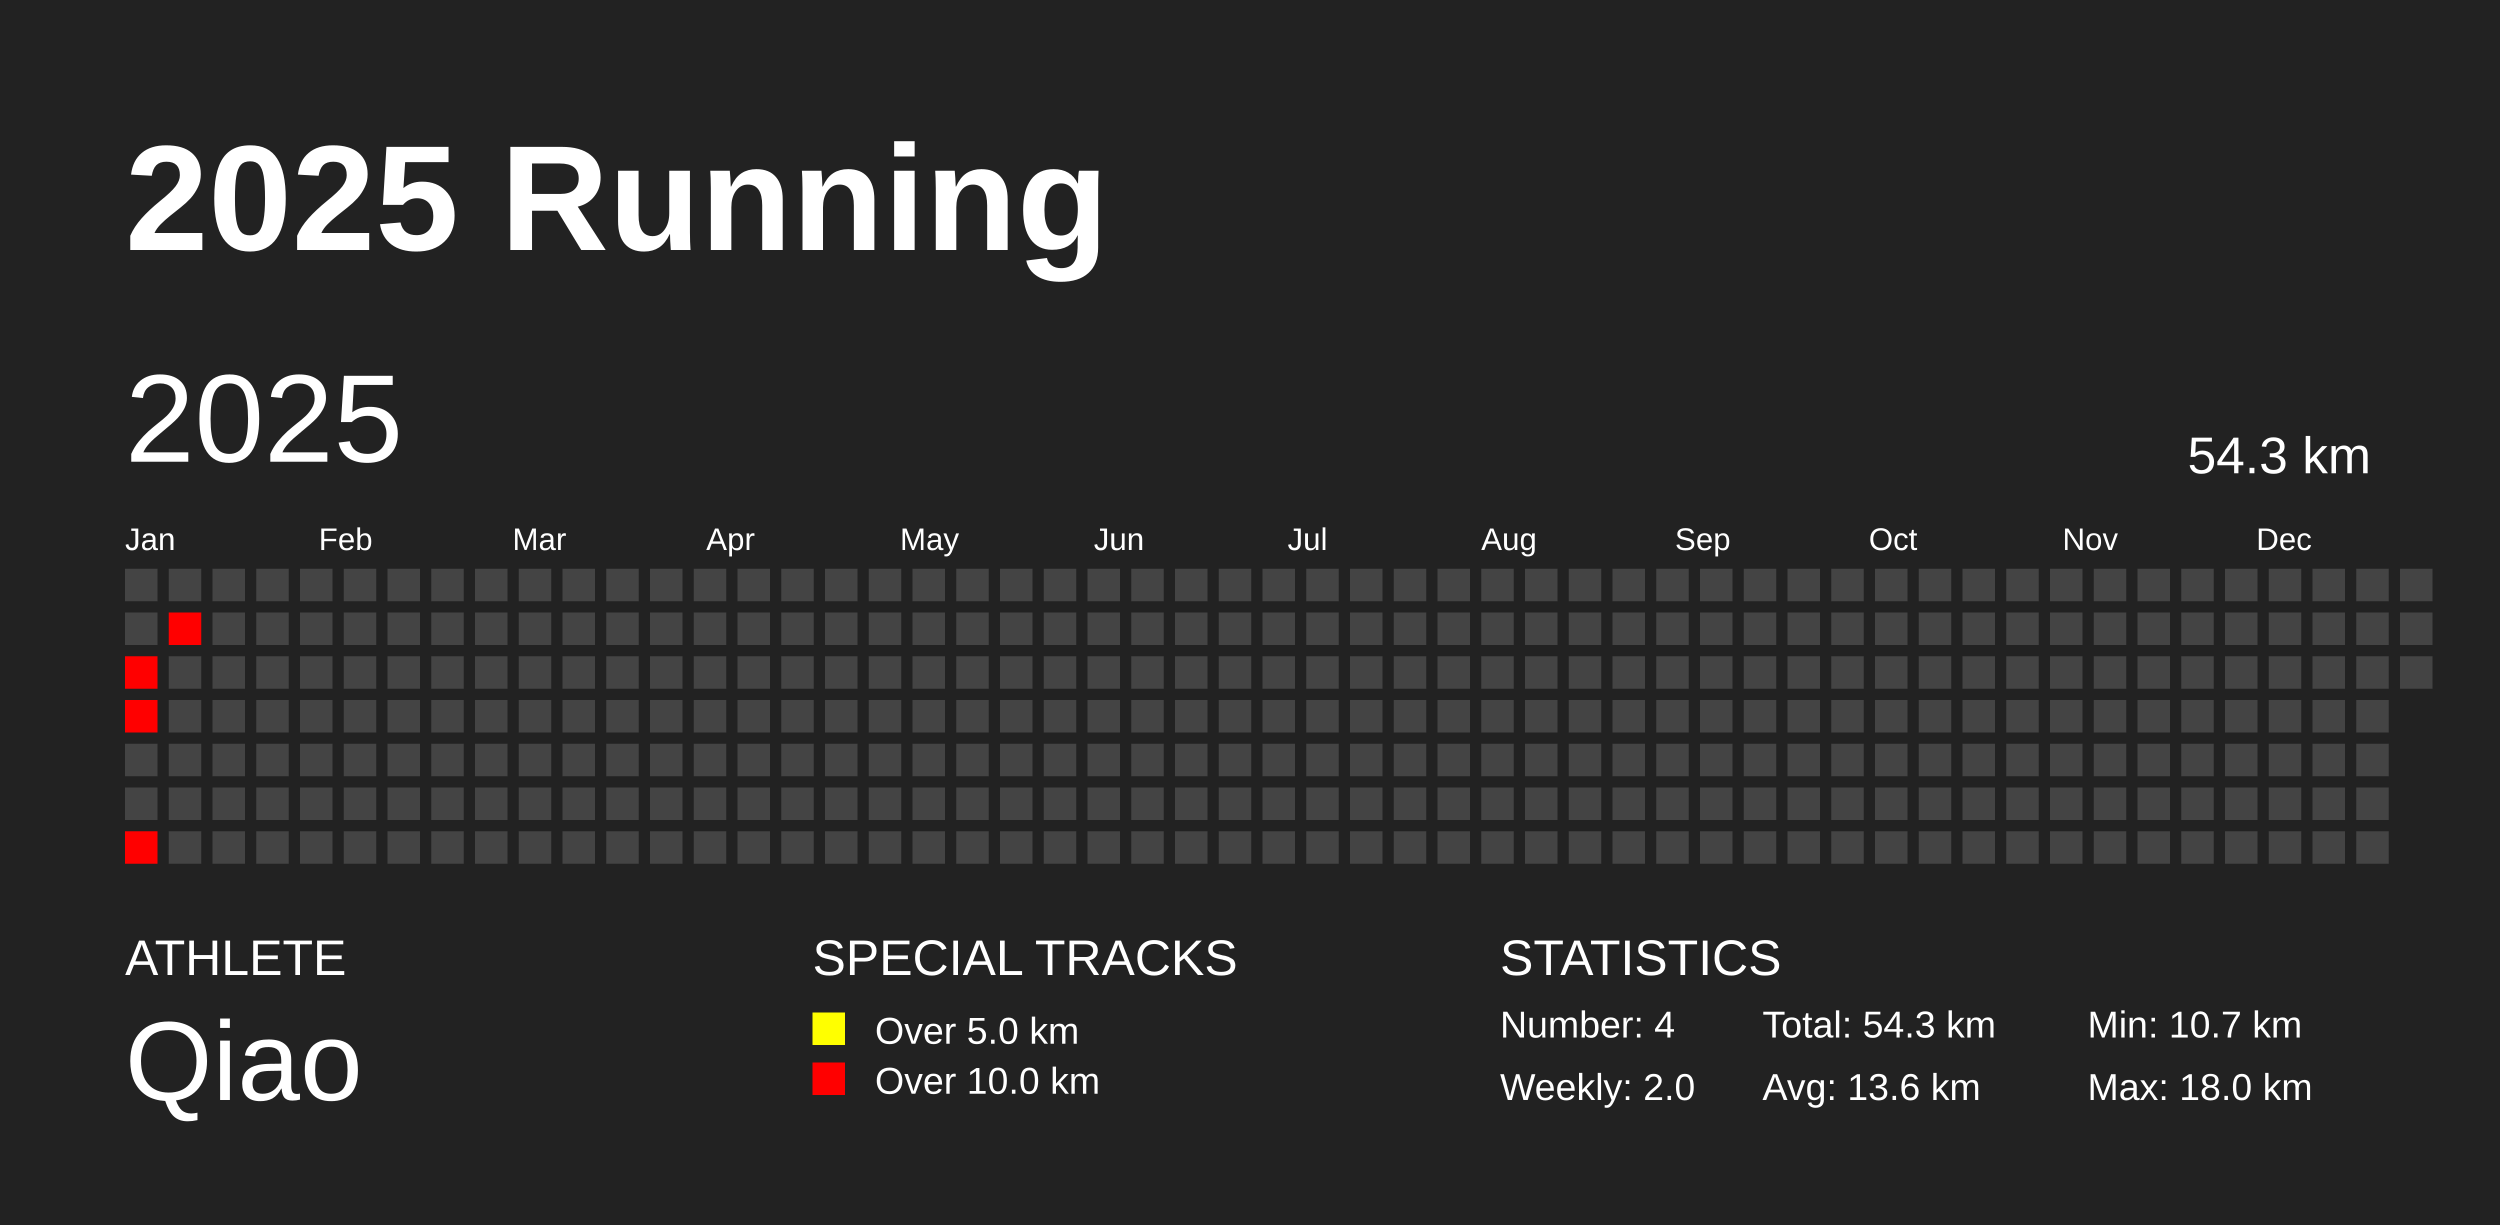
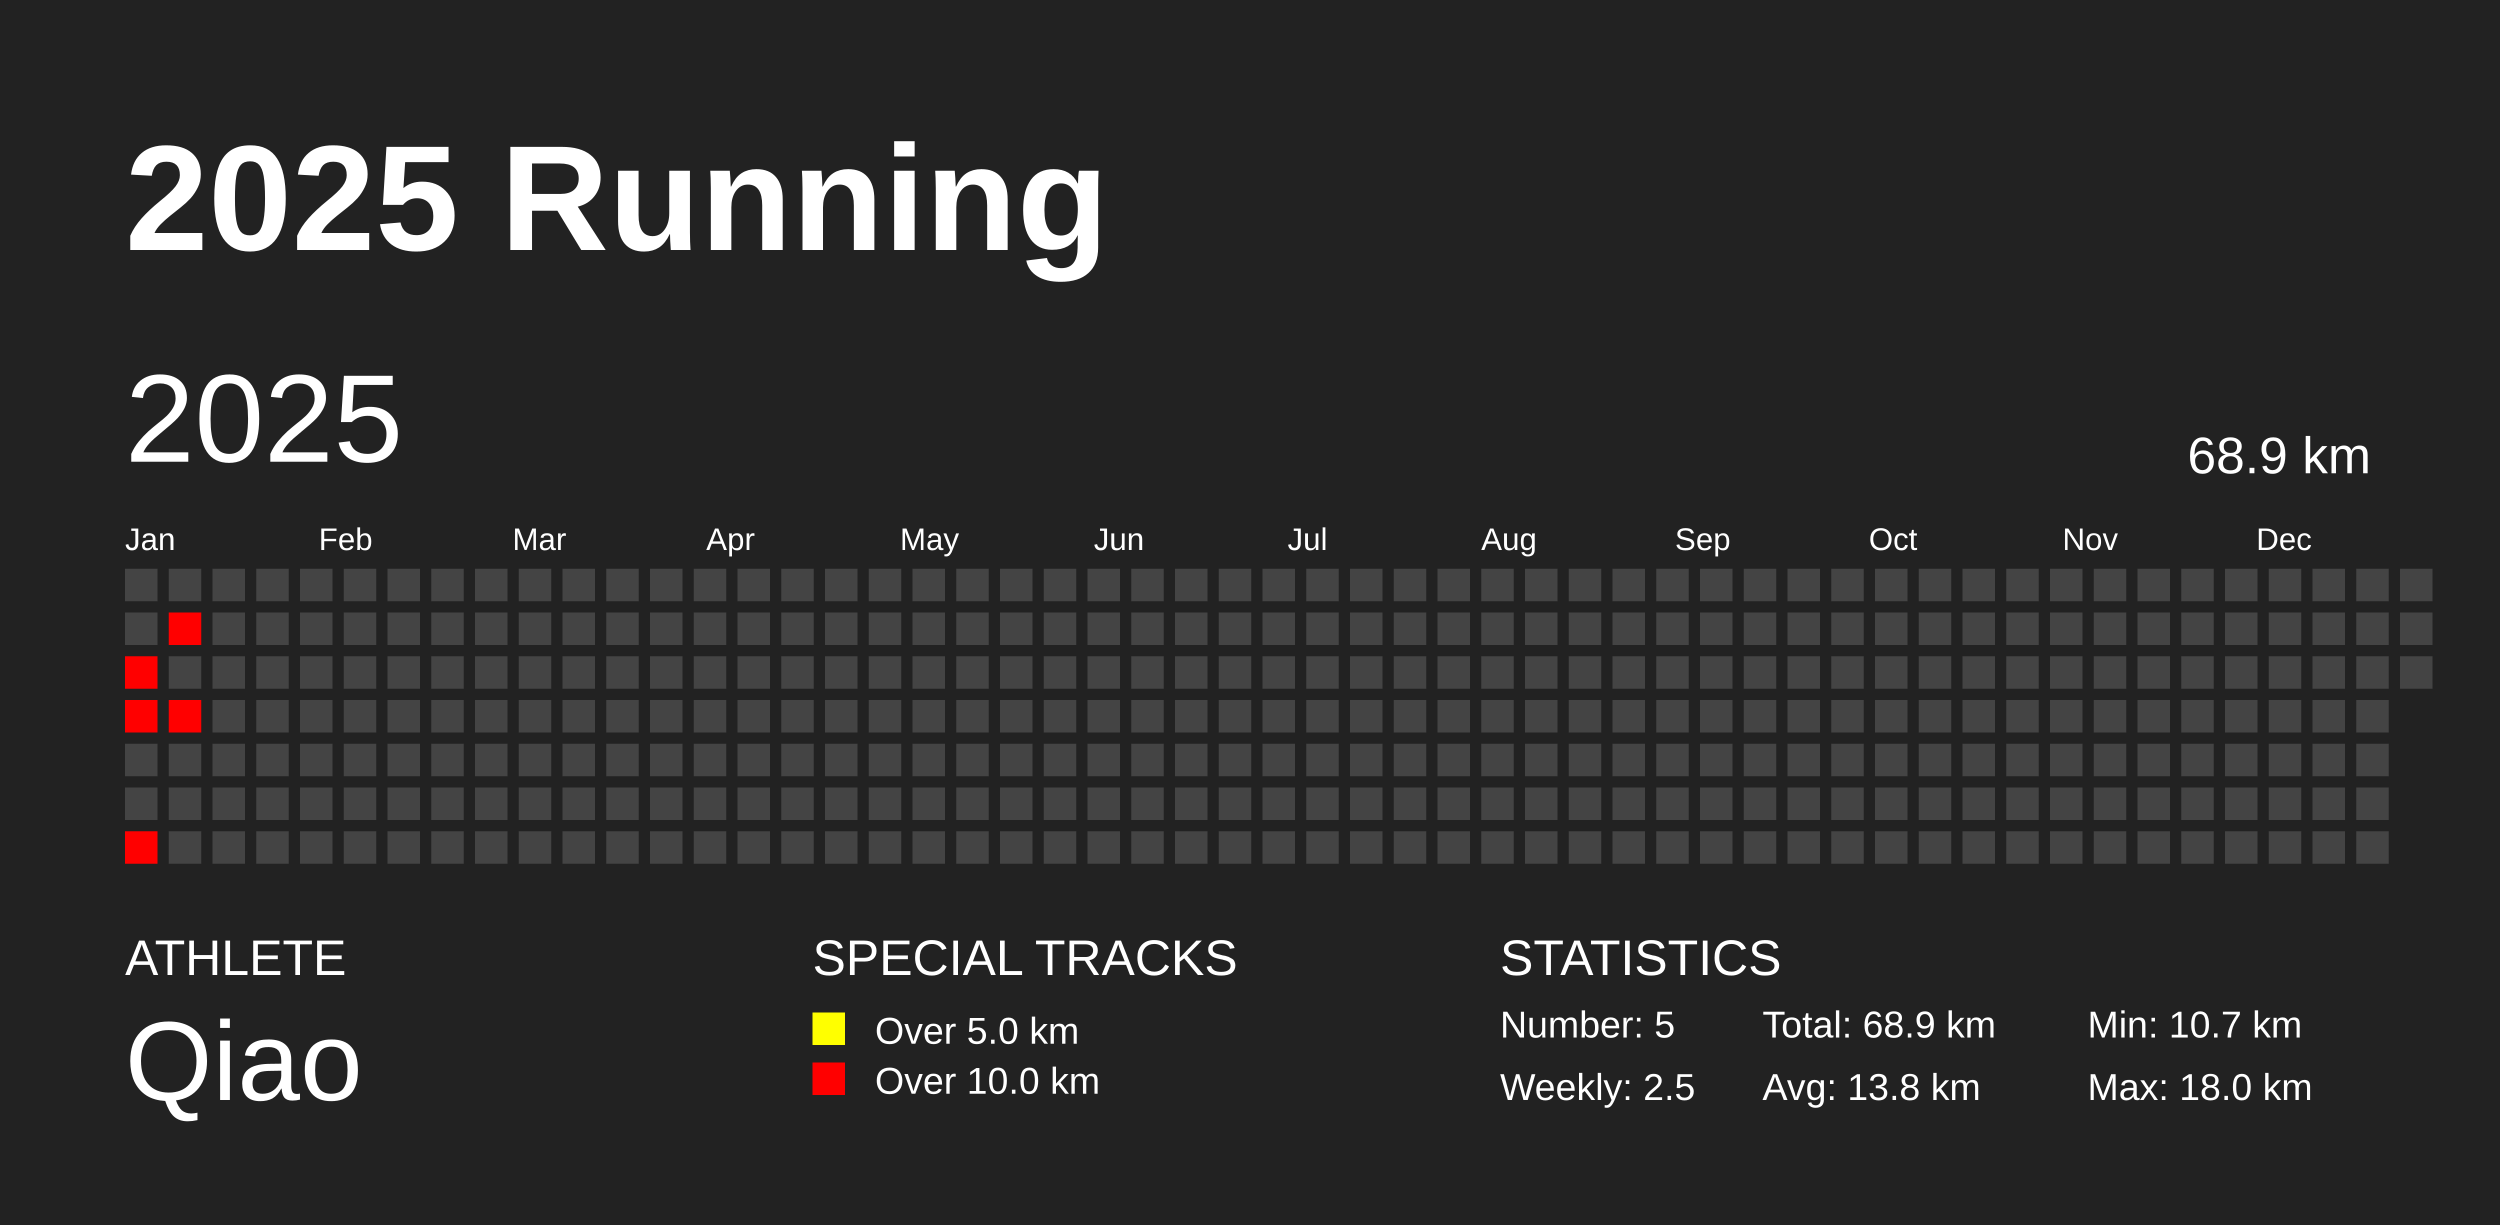
<svg xmlns="http://www.w3.org/2000/svg" baseProfile="full" height="98mm" version="1.1" viewBox="0,0,200,98" width="200mm">
  <defs />
  <rect fill="#222222" height="98" width="200" x="0" y="0" />
  <text fill="#FFFFFF" style="font-size:12px; font-family:Arial; font-weight:bold;" x="10" y="20">2025 Running</text>
  <text fill="#FFFFFF" style="font-size:4px; font-family:Arial" x="10" y="78">ATHLETE</text>
  <text fill="#FFFFFF" style="font-size:9px; font-family:Arial" x="10" y="88">Qiao</text>
  <text fill="#FFFFFF" style="font-size:4px; font-family:Arial" x="65" y="78">SPECIAL TRACKS</text>
  <rect fill="yellow" height="2.6" width="2.6" x="65" y="81" />
  <text fill="#FFFFFF" style="font-size:3px; font-family:Arial" x="70" y="83.5">Over 5.0 km</text>
  <rect fill="red" height="2.6" width="2.6" x="65" y="85" />
  <text fill="#FFFFFF" style="font-size:3px; font-family:Arial" x="70" y="87.5">Over 10.0 km</text>
  <text fill="#FFFFFF" style="font-size:4px; font-family:Arial" x="120" y="78">STATISTICS</text>
-   <text fill="#FFFFFF" style="font-size:3px; font-family:Arial" x="120" y="83">Number: 4</text>
-   <text fill="#FFFFFF" style="font-size:3px; font-family:Arial" x="120" y="88">Weekly: 2.0</text>
-   <text fill="#FFFFFF" style="font-size:3px; font-family:Arial" x="141" y="83">Total: 54.3 km</text>
-   <text fill="#FFFFFF" style="font-size:3px; font-family:Arial" x="141" y="88">Avg: 13.6 km</text>
+   <text fill="#FFFFFF" style="font-size:3px; font-family:Arial" x="120" y="83">Number: 5</text>
+   <text fill="#FFFFFF" style="font-size:3px; font-family:Arial" x="120" y="88">Weekly: 2.5</text>
+   <text fill="#FFFFFF" style="font-size:3px; font-family:Arial" x="141" y="83">Total: 68.9 km</text>
+   <text fill="#FFFFFF" style="font-size:3px; font-family:Arial" x="141" y="88">Avg: 13.8 km</text>
  <text fill="#FFFFFF" style="font-size:3px; font-family:Arial" x="167" y="83">Min: 10.7 km</text>
  <text fill="#FFFFFF" style="font-size:3px; font-family:Arial" x="167" y="88">Max: 18.0 km</text>
  <text dominant-baseline="hanging" fill="#FFFFFF" style="font-size:10.0px; font-family:Arial;" x="10" y="30">2025</text>
-   <text dominant-baseline="hanging" fill="#FFFFFF" style="font-size:4.125px; font-family:Arial;" x="175" y="35">54.3 km</text>
+   <text dominant-baseline="hanging" fill="#FFFFFF" style="font-size:4.125px; font-family:Arial;" x="175" y="35">68.9 km</text>
  <text fill="#FFFFFF" style="font-size:2.5px; font-family:Arial" x="10.0" y="44">Jan</text>
  <text fill="#FFFFFF" style="font-size:2.5px; font-family:Arial" x="25.5" y="44">Feb</text>
  <text fill="#FFFFFF" style="font-size:2.5px; font-family:Arial" x="41.0" y="44">Mar</text>
  <text fill="#FFFFFF" style="font-size:2.5px; font-family:Arial" x="56.5" y="44">Apr</text>
  <text fill="#FFFFFF" style="font-size:2.5px; font-family:Arial" x="72.0" y="44">May</text>
  <text fill="#FFFFFF" style="font-size:2.5px; font-family:Arial" x="87.5" y="44">Jun</text>
  <text fill="#FFFFFF" style="font-size:2.5px; font-family:Arial" x="103.0" y="44">Jul</text>
  <text fill="#FFFFFF" style="font-size:2.5px; font-family:Arial" x="118.5" y="44">Aug</text>
  <text fill="#FFFFFF" style="font-size:2.5px; font-family:Arial" x="134.0" y="44">Sep</text>
  <text fill="#FFFFFF" style="font-size:2.5px; font-family:Arial" x="149.5" y="44">Oct</text>
  <text fill="#FFFFFF" style="font-size:2.5px; font-family:Arial" x="165.0" y="44">Nov</text>
  <text fill="#FFFFFF" style="font-size:2.5px; font-family:Arial" x="180.5" y="44">Dec</text>
  <rect fill="#444444" height="2.6" width="2.6" x="10.0" y="45.5" />
  <rect fill="#444444" height="2.6" width="2.6" x="10.0" y="49.0" />
  <rect fill="red" height="2.6" width="2.6" x="10.0" y="52.5" />
  <rect fill="red" height="2.6" width="2.6" x="10.0" y="56.0" />
  <rect fill="#444444" height="2.6" width="2.6" x="10.0" y="59.5" />
  <rect fill="#444444" height="2.6" width="2.6" x="10.0" y="63.0" />
  <rect fill="red" height="2.6" width="2.6" x="10.0" y="66.5" />
  <rect fill="#444444" height="2.6" width="2.6" x="13.5" y="45.5" />
  <rect fill="red" height="2.6" width="2.6" x="13.5" y="49.0" />
  <rect fill="#444444" height="2.6" width="2.6" x="13.5" y="52.5" />
-   <rect fill="#444444" height="2.6" width="2.6" x="13.5" y="56.0" />
+   <rect fill="red" height="2.6" width="2.6" x="13.5" y="56.0" />
  <rect fill="#444444" height="2.6" width="2.6" x="13.5" y="59.5" />
  <rect fill="#444444" height="2.6" width="2.6" x="13.5" y="63.0" />
  <rect fill="#444444" height="2.6" width="2.6" x="13.5" y="66.5" />
  <rect fill="#444444" height="2.6" width="2.6" x="17.0" y="45.5" />
  <rect fill="#444444" height="2.6" width="2.6" x="17.0" y="49.0" />
  <rect fill="#444444" height="2.6" width="2.6" x="17.0" y="52.5" />
  <rect fill="#444444" height="2.6" width="2.6" x="17.0" y="56.0" />
  <rect fill="#444444" height="2.6" width="2.6" x="17.0" y="59.5" />
  <rect fill="#444444" height="2.6" width="2.6" x="17.0" y="63.0" />
  <rect fill="#444444" height="2.6" width="2.6" x="17.0" y="66.5" />
  <rect fill="#444444" height="2.6" width="2.6" x="20.5" y="45.5" />
  <rect fill="#444444" height="2.6" width="2.6" x="20.5" y="49.0" />
  <rect fill="#444444" height="2.6" width="2.6" x="20.5" y="52.5" />
  <rect fill="#444444" height="2.6" width="2.6" x="20.5" y="56.0" />
  <rect fill="#444444" height="2.6" width="2.6" x="20.5" y="59.5" />
  <rect fill="#444444" height="2.6" width="2.6" x="20.5" y="63.0" />
  <rect fill="#444444" height="2.6" width="2.6" x="20.5" y="66.5" />
  <rect fill="#444444" height="2.6" width="2.6" x="24.0" y="45.5" />
  <rect fill="#444444" height="2.6" width="2.6" x="24.0" y="49.0" />
  <rect fill="#444444" height="2.6" width="2.6" x="24.0" y="52.5" />
  <rect fill="#444444" height="2.6" width="2.6" x="24.0" y="56.0" />
  <rect fill="#444444" height="2.6" width="2.6" x="24.0" y="59.5" />
  <rect fill="#444444" height="2.6" width="2.6" x="24.0" y="63.0" />
  <rect fill="#444444" height="2.6" width="2.6" x="24.0" y="66.5" />
  <rect fill="#444444" height="2.6" width="2.6" x="27.5" y="45.5" />
  <rect fill="#444444" height="2.6" width="2.6" x="27.5" y="49.0" />
  <rect fill="#444444" height="2.6" width="2.6" x="27.5" y="52.5" />
  <rect fill="#444444" height="2.6" width="2.6" x="27.5" y="56.0" />
  <rect fill="#444444" height="2.6" width="2.6" x="27.5" y="59.5" />
  <rect fill="#444444" height="2.6" width="2.6" x="27.5" y="63.0" />
  <rect fill="#444444" height="2.6" width="2.6" x="27.5" y="66.5" />
  <rect fill="#444444" height="2.6" width="2.6" x="31.0" y="45.5" />
  <rect fill="#444444" height="2.6" width="2.6" x="31.0" y="49.0" />
  <rect fill="#444444" height="2.6" width="2.6" x="31.0" y="52.5" />
  <rect fill="#444444" height="2.6" width="2.6" x="31.0" y="56.0" />
  <rect fill="#444444" height="2.6" width="2.6" x="31.0" y="59.5" />
  <rect fill="#444444" height="2.6" width="2.6" x="31.0" y="63.0" />
  <rect fill="#444444" height="2.6" width="2.6" x="31.0" y="66.5" />
  <rect fill="#444444" height="2.6" width="2.6" x="34.5" y="45.5" />
  <rect fill="#444444" height="2.6" width="2.6" x="34.5" y="49.0" />
  <rect fill="#444444" height="2.6" width="2.6" x="34.5" y="52.5" />
  <rect fill="#444444" height="2.6" width="2.6" x="34.5" y="56.0" />
  <rect fill="#444444" height="2.6" width="2.6" x="34.5" y="59.5" />
  <rect fill="#444444" height="2.6" width="2.6" x="34.5" y="63.0" />
  <rect fill="#444444" height="2.6" width="2.6" x="34.5" y="66.5" />
  <rect fill="#444444" height="2.6" width="2.6" x="38.0" y="45.5" />
  <rect fill="#444444" height="2.6" width="2.6" x="38.0" y="49.0" />
  <rect fill="#444444" height="2.6" width="2.6" x="38.0" y="52.5" />
  <rect fill="#444444" height="2.6" width="2.6" x="38.0" y="56.0" />
  <rect fill="#444444" height="2.6" width="2.6" x="38.0" y="59.5" />
  <rect fill="#444444" height="2.6" width="2.6" x="38.0" y="63.0" />
  <rect fill="#444444" height="2.6" width="2.6" x="38.0" y="66.5" />
  <rect fill="#444444" height="2.6" width="2.6" x="41.5" y="45.5" />
  <rect fill="#444444" height="2.6" width="2.6" x="41.5" y="49.0" />
  <rect fill="#444444" height="2.6" width="2.6" x="41.5" y="52.5" />
  <rect fill="#444444" height="2.6" width="2.6" x="41.5" y="56.0" />
  <rect fill="#444444" height="2.6" width="2.6" x="41.5" y="59.5" />
  <rect fill="#444444" height="2.6" width="2.6" x="41.5" y="63.0" />
  <rect fill="#444444" height="2.6" width="2.6" x="41.5" y="66.5" />
  <rect fill="#444444" height="2.6" width="2.6" x="45.0" y="45.5" />
  <rect fill="#444444" height="2.6" width="2.6" x="45.0" y="49.0" />
  <rect fill="#444444" height="2.6" width="2.6" x="45.0" y="52.5" />
  <rect fill="#444444" height="2.6" width="2.6" x="45.0" y="56.0" />
  <rect fill="#444444" height="2.6" width="2.6" x="45.0" y="59.5" />
  <rect fill="#444444" height="2.6" width="2.6" x="45.0" y="63.0" />
  <rect fill="#444444" height="2.6" width="2.6" x="45.0" y="66.5" />
  <rect fill="#444444" height="2.6" width="2.6" x="48.5" y="45.5" />
  <rect fill="#444444" height="2.6" width="2.6" x="48.5" y="49.0" />
  <rect fill="#444444" height="2.6" width="2.6" x="48.5" y="52.5" />
  <rect fill="#444444" height="2.6" width="2.6" x="48.5" y="56.0" />
  <rect fill="#444444" height="2.6" width="2.6" x="48.5" y="59.5" />
  <rect fill="#444444" height="2.6" width="2.6" x="48.5" y="63.0" />
  <rect fill="#444444" height="2.6" width="2.6" x="48.5" y="66.5" />
  <rect fill="#444444" height="2.6" width="2.6" x="52.0" y="45.5" />
  <rect fill="#444444" height="2.6" width="2.6" x="52.0" y="49.0" />
  <rect fill="#444444" height="2.6" width="2.6" x="52.0" y="52.5" />
  <rect fill="#444444" height="2.6" width="2.6" x="52.0" y="56.0" />
  <rect fill="#444444" height="2.6" width="2.6" x="52.0" y="59.5" />
  <rect fill="#444444" height="2.6" width="2.6" x="52.0" y="63.0" />
  <rect fill="#444444" height="2.6" width="2.6" x="52.0" y="66.5" />
  <rect fill="#444444" height="2.6" width="2.6" x="55.5" y="45.5" />
  <rect fill="#444444" height="2.6" width="2.6" x="55.5" y="49.0" />
  <rect fill="#444444" height="2.6" width="2.6" x="55.5" y="52.5" />
  <rect fill="#444444" height="2.6" width="2.6" x="55.5" y="56.0" />
  <rect fill="#444444" height="2.6" width="2.6" x="55.5" y="59.5" />
  <rect fill="#444444" height="2.6" width="2.6" x="55.5" y="63.0" />
  <rect fill="#444444" height="2.6" width="2.6" x="55.5" y="66.5" />
  <rect fill="#444444" height="2.6" width="2.6" x="59.0" y="45.5" />
  <rect fill="#444444" height="2.6" width="2.6" x="59.0" y="49.0" />
  <rect fill="#444444" height="2.6" width="2.6" x="59.0" y="52.5" />
  <rect fill="#444444" height="2.6" width="2.6" x="59.0" y="56.0" />
  <rect fill="#444444" height="2.6" width="2.6" x="59.0" y="59.5" />
  <rect fill="#444444" height="2.6" width="2.6" x="59.0" y="63.0" />
  <rect fill="#444444" height="2.6" width="2.6" x="59.0" y="66.5" />
  <rect fill="#444444" height="2.6" width="2.6" x="62.5" y="45.5" />
  <rect fill="#444444" height="2.6" width="2.6" x="62.5" y="49.0" />
  <rect fill="#444444" height="2.6" width="2.6" x="62.5" y="52.5" />
  <rect fill="#444444" height="2.6" width="2.6" x="62.5" y="56.0" />
  <rect fill="#444444" height="2.6" width="2.6" x="62.5" y="59.5" />
  <rect fill="#444444" height="2.6" width="2.6" x="62.5" y="63.0" />
  <rect fill="#444444" height="2.6" width="2.6" x="62.5" y="66.5" />
  <rect fill="#444444" height="2.6" width="2.6" x="66.0" y="45.5" />
  <rect fill="#444444" height="2.6" width="2.6" x="66.0" y="49.0" />
  <rect fill="#444444" height="2.6" width="2.6" x="66.0" y="52.5" />
  <rect fill="#444444" height="2.6" width="2.6" x="66.0" y="56.0" />
  <rect fill="#444444" height="2.6" width="2.6" x="66.0" y="59.5" />
  <rect fill="#444444" height="2.6" width="2.6" x="66.0" y="63.0" />
  <rect fill="#444444" height="2.6" width="2.6" x="66.0" y="66.5" />
  <rect fill="#444444" height="2.6" width="2.6" x="69.5" y="45.5" />
  <rect fill="#444444" height="2.6" width="2.6" x="69.5" y="49.0" />
  <rect fill="#444444" height="2.6" width="2.6" x="69.5" y="52.5" />
  <rect fill="#444444" height="2.6" width="2.6" x="69.5" y="56.0" />
  <rect fill="#444444" height="2.6" width="2.6" x="69.5" y="59.5" />
  <rect fill="#444444" height="2.6" width="2.6" x="69.5" y="63.0" />
  <rect fill="#444444" height="2.6" width="2.6" x="69.5" y="66.5" />
  <rect fill="#444444" height="2.6" width="2.6" x="73.0" y="45.5" />
  <rect fill="#444444" height="2.6" width="2.6" x="73.0" y="49.0" />
  <rect fill="#444444" height="2.6" width="2.6" x="73.0" y="52.5" />
  <rect fill="#444444" height="2.6" width="2.6" x="73.0" y="56.0" />
  <rect fill="#444444" height="2.6" width="2.6" x="73.0" y="59.5" />
  <rect fill="#444444" height="2.6" width="2.6" x="73.0" y="63.0" />
  <rect fill="#444444" height="2.6" width="2.6" x="73.0" y="66.5" />
  <rect fill="#444444" height="2.6" width="2.6" x="76.5" y="45.5" />
  <rect fill="#444444" height="2.6" width="2.6" x="76.5" y="49.0" />
  <rect fill="#444444" height="2.6" width="2.6" x="76.5" y="52.5" />
  <rect fill="#444444" height="2.6" width="2.6" x="76.5" y="56.0" />
  <rect fill="#444444" height="2.6" width="2.6" x="76.5" y="59.5" />
  <rect fill="#444444" height="2.6" width="2.6" x="76.5" y="63.0" />
  <rect fill="#444444" height="2.6" width="2.6" x="76.5" y="66.5" />
  <rect fill="#444444" height="2.6" width="2.6" x="80.0" y="45.5" />
  <rect fill="#444444" height="2.6" width="2.6" x="80.0" y="49.0" />
  <rect fill="#444444" height="2.6" width="2.6" x="80.0" y="52.5" />
  <rect fill="#444444" height="2.6" width="2.6" x="80.0" y="56.0" />
  <rect fill="#444444" height="2.6" width="2.6" x="80.0" y="59.5" />
  <rect fill="#444444" height="2.6" width="2.6" x="80.0" y="63.0" />
  <rect fill="#444444" height="2.6" width="2.6" x="80.0" y="66.5" />
  <rect fill="#444444" height="2.6" width="2.6" x="83.5" y="45.5" />
  <rect fill="#444444" height="2.6" width="2.6" x="83.5" y="49.0" />
  <rect fill="#444444" height="2.6" width="2.6" x="83.5" y="52.5" />
  <rect fill="#444444" height="2.6" width="2.6" x="83.5" y="56.0" />
  <rect fill="#444444" height="2.6" width="2.6" x="83.5" y="59.5" />
  <rect fill="#444444" height="2.6" width="2.6" x="83.5" y="63.0" />
  <rect fill="#444444" height="2.6" width="2.6" x="83.5" y="66.5" />
  <rect fill="#444444" height="2.6" width="2.6" x="87.0" y="45.5" />
  <rect fill="#444444" height="2.6" width="2.6" x="87.0" y="49.0" />
  <rect fill="#444444" height="2.6" width="2.6" x="87.0" y="52.5" />
  <rect fill="#444444" height="2.6" width="2.6" x="87.0" y="56.0" />
  <rect fill="#444444" height="2.6" width="2.6" x="87.0" y="59.5" />
  <rect fill="#444444" height="2.6" width="2.6" x="87.0" y="63.0" />
  <rect fill="#444444" height="2.6" width="2.6" x="87.0" y="66.5" />
  <rect fill="#444444" height="2.6" width="2.6" x="90.5" y="45.5" />
  <rect fill="#444444" height="2.6" width="2.6" x="90.5" y="49.0" />
  <rect fill="#444444" height="2.6" width="2.6" x="90.5" y="52.5" />
  <rect fill="#444444" height="2.6" width="2.6" x="90.5" y="56.0" />
  <rect fill="#444444" height="2.6" width="2.6" x="90.5" y="59.5" />
  <rect fill="#444444" height="2.6" width="2.6" x="90.5" y="63.0" />
  <rect fill="#444444" height="2.6" width="2.6" x="90.5" y="66.5" />
  <rect fill="#444444" height="2.6" width="2.6" x="94.0" y="45.5" />
  <rect fill="#444444" height="2.6" width="2.6" x="94.0" y="49.0" />
  <rect fill="#444444" height="2.6" width="2.6" x="94.0" y="52.5" />
  <rect fill="#444444" height="2.6" width="2.6" x="94.0" y="56.0" />
  <rect fill="#444444" height="2.6" width="2.6" x="94.0" y="59.5" />
  <rect fill="#444444" height="2.6" width="2.6" x="94.0" y="63.0" />
  <rect fill="#444444" height="2.6" width="2.6" x="94.0" y="66.5" />
  <rect fill="#444444" height="2.6" width="2.6" x="97.5" y="45.5" />
  <rect fill="#444444" height="2.6" width="2.6" x="97.5" y="49.0" />
  <rect fill="#444444" height="2.6" width="2.6" x="97.5" y="52.5" />
  <rect fill="#444444" height="2.6" width="2.6" x="97.5" y="56.0" />
  <rect fill="#444444" height="2.6" width="2.6" x="97.5" y="59.5" />
  <rect fill="#444444" height="2.6" width="2.6" x="97.5" y="63.0" />
  <rect fill="#444444" height="2.6" width="2.6" x="97.5" y="66.5" />
  <rect fill="#444444" height="2.6" width="2.6" x="101.0" y="45.5" />
  <rect fill="#444444" height="2.6" width="2.6" x="101.0" y="49.0" />
  <rect fill="#444444" height="2.6" width="2.6" x="101.0" y="52.5" />
  <rect fill="#444444" height="2.6" width="2.6" x="101.0" y="56.0" />
  <rect fill="#444444" height="2.6" width="2.6" x="101.0" y="59.5" />
  <rect fill="#444444" height="2.6" width="2.6" x="101.0" y="63.0" />
  <rect fill="#444444" height="2.6" width="2.6" x="101.0" y="66.5" />
  <rect fill="#444444" height="2.6" width="2.6" x="104.5" y="45.5" />
  <rect fill="#444444" height="2.6" width="2.6" x="104.5" y="49.0" />
  <rect fill="#444444" height="2.6" width="2.6" x="104.5" y="52.5" />
  <rect fill="#444444" height="2.6" width="2.6" x="104.5" y="56.0" />
  <rect fill="#444444" height="2.6" width="2.6" x="104.5" y="59.5" />
  <rect fill="#444444" height="2.6" width="2.6" x="104.5" y="63.0" />
  <rect fill="#444444" height="2.6" width="2.6" x="104.5" y="66.5" />
  <rect fill="#444444" height="2.6" width="2.6" x="108.0" y="45.5" />
  <rect fill="#444444" height="2.6" width="2.6" x="108.0" y="49.0" />
  <rect fill="#444444" height="2.6" width="2.6" x="108.0" y="52.5" />
  <rect fill="#444444" height="2.6" width="2.6" x="108.0" y="56.0" />
  <rect fill="#444444" height="2.6" width="2.6" x="108.0" y="59.5" />
  <rect fill="#444444" height="2.6" width="2.6" x="108.0" y="63.0" />
  <rect fill="#444444" height="2.6" width="2.6" x="108.0" y="66.5" />
  <rect fill="#444444" height="2.6" width="2.6" x="111.5" y="45.5" />
  <rect fill="#444444" height="2.6" width="2.6" x="111.5" y="49.0" />
  <rect fill="#444444" height="2.6" width="2.6" x="111.5" y="52.5" />
  <rect fill="#444444" height="2.6" width="2.6" x="111.5" y="56.0" />
  <rect fill="#444444" height="2.6" width="2.6" x="111.5" y="59.5" />
  <rect fill="#444444" height="2.6" width="2.6" x="111.5" y="63.0" />
  <rect fill="#444444" height="2.6" width="2.6" x="111.5" y="66.5" />
  <rect fill="#444444" height="2.6" width="2.6" x="115.0" y="45.5" />
  <rect fill="#444444" height="2.6" width="2.6" x="115.0" y="49.0" />
  <rect fill="#444444" height="2.6" width="2.6" x="115.0" y="52.5" />
  <rect fill="#444444" height="2.6" width="2.6" x="115.0" y="56.0" />
  <rect fill="#444444" height="2.6" width="2.6" x="115.0" y="59.5" />
  <rect fill="#444444" height="2.6" width="2.6" x="115.0" y="63.0" />
  <rect fill="#444444" height="2.6" width="2.6" x="115.0" y="66.5" />
  <rect fill="#444444" height="2.6" width="2.6" x="118.5" y="45.5" />
  <rect fill="#444444" height="2.6" width="2.6" x="118.5" y="49.0" />
  <rect fill="#444444" height="2.6" width="2.6" x="118.5" y="52.5" />
  <rect fill="#444444" height="2.6" width="2.6" x="118.5" y="56.0" />
  <rect fill="#444444" height="2.6" width="2.6" x="118.5" y="59.5" />
  <rect fill="#444444" height="2.6" width="2.6" x="118.5" y="63.0" />
  <rect fill="#444444" height="2.6" width="2.6" x="118.5" y="66.5" />
  <rect fill="#444444" height="2.6" width="2.6" x="122.0" y="45.5" />
  <rect fill="#444444" height="2.6" width="2.6" x="122.0" y="49.0" />
  <rect fill="#444444" height="2.6" width="2.6" x="122.0" y="52.5" />
  <rect fill="#444444" height="2.6" width="2.6" x="122.0" y="56.0" />
  <rect fill="#444444" height="2.6" width="2.6" x="122.0" y="59.5" />
  <rect fill="#444444" height="2.6" width="2.6" x="122.0" y="63.0" />
  <rect fill="#444444" height="2.6" width="2.6" x="122.0" y="66.5" />
  <rect fill="#444444" height="2.6" width="2.6" x="125.5" y="45.5" />
  <rect fill="#444444" height="2.6" width="2.6" x="125.5" y="49.0" />
  <rect fill="#444444" height="2.6" width="2.6" x="125.5" y="52.5" />
  <rect fill="#444444" height="2.6" width="2.6" x="125.5" y="56.0" />
  <rect fill="#444444" height="2.6" width="2.6" x="125.5" y="59.5" />
  <rect fill="#444444" height="2.6" width="2.6" x="125.5" y="63.0" />
  <rect fill="#444444" height="2.6" width="2.6" x="125.5" y="66.5" />
  <rect fill="#444444" height="2.6" width="2.6" x="129.0" y="45.5" />
  <rect fill="#444444" height="2.6" width="2.6" x="129.0" y="49.0" />
  <rect fill="#444444" height="2.6" width="2.6" x="129.0" y="52.5" />
  <rect fill="#444444" height="2.6" width="2.6" x="129.0" y="56.0" />
  <rect fill="#444444" height="2.6" width="2.6" x="129.0" y="59.5" />
  <rect fill="#444444" height="2.6" width="2.6" x="129.0" y="63.0" />
  <rect fill="#444444" height="2.6" width="2.6" x="129.0" y="66.5" />
  <rect fill="#444444" height="2.6" width="2.6" x="132.5" y="45.5" />
  <rect fill="#444444" height="2.6" width="2.6" x="132.5" y="49.0" />
  <rect fill="#444444" height="2.6" width="2.6" x="132.5" y="52.5" />
  <rect fill="#444444" height="2.6" width="2.6" x="132.5" y="56.0" />
  <rect fill="#444444" height="2.6" width="2.6" x="132.5" y="59.5" />
  <rect fill="#444444" height="2.6" width="2.6" x="132.5" y="63.0" />
  <rect fill="#444444" height="2.6" width="2.6" x="132.5" y="66.5" />
  <rect fill="#444444" height="2.6" width="2.6" x="136.0" y="45.5" />
  <rect fill="#444444" height="2.6" width="2.6" x="136.0" y="49.0" />
  <rect fill="#444444" height="2.6" width="2.6" x="136.0" y="52.5" />
  <rect fill="#444444" height="2.6" width="2.6" x="136.0" y="56.0" />
  <rect fill="#444444" height="2.6" width="2.6" x="136.0" y="59.5" />
  <rect fill="#444444" height="2.6" width="2.6" x="136.0" y="63.0" />
  <rect fill="#444444" height="2.6" width="2.6" x="136.0" y="66.5" />
  <rect fill="#444444" height="2.6" width="2.6" x="139.5" y="45.5" />
  <rect fill="#444444" height="2.6" width="2.6" x="139.5" y="49.0" />
  <rect fill="#444444" height="2.6" width="2.6" x="139.5" y="52.5" />
  <rect fill="#444444" height="2.6" width="2.6" x="139.5" y="56.0" />
  <rect fill="#444444" height="2.6" width="2.6" x="139.5" y="59.5" />
  <rect fill="#444444" height="2.6" width="2.6" x="139.5" y="63.0" />
  <rect fill="#444444" height="2.6" width="2.6" x="139.5" y="66.5" />
  <rect fill="#444444" height="2.6" width="2.6" x="143.0" y="45.5" />
  <rect fill="#444444" height="2.6" width="2.6" x="143.0" y="49.0" />
  <rect fill="#444444" height="2.6" width="2.6" x="143.0" y="52.5" />
  <rect fill="#444444" height="2.6" width="2.6" x="143.0" y="56.0" />
  <rect fill="#444444" height="2.6" width="2.6" x="143.0" y="59.5" />
  <rect fill="#444444" height="2.6" width="2.6" x="143.0" y="63.0" />
  <rect fill="#444444" height="2.6" width="2.6" x="143.0" y="66.5" />
  <rect fill="#444444" height="2.6" width="2.6" x="146.5" y="45.5" />
  <rect fill="#444444" height="2.6" width="2.6" x="146.5" y="49.0" />
  <rect fill="#444444" height="2.6" width="2.6" x="146.5" y="52.5" />
  <rect fill="#444444" height="2.6" width="2.6" x="146.5" y="56.0" />
  <rect fill="#444444" height="2.6" width="2.6" x="146.5" y="59.5" />
  <rect fill="#444444" height="2.6" width="2.6" x="146.5" y="63.0" />
  <rect fill="#444444" height="2.6" width="2.6" x="146.5" y="66.5" />
  <rect fill="#444444" height="2.6" width="2.6" x="150.0" y="45.5" />
  <rect fill="#444444" height="2.6" width="2.6" x="150.0" y="49.0" />
  <rect fill="#444444" height="2.6" width="2.6" x="150.0" y="52.5" />
  <rect fill="#444444" height="2.6" width="2.6" x="150.0" y="56.0" />
  <rect fill="#444444" height="2.6" width="2.6" x="150.0" y="59.5" />
  <rect fill="#444444" height="2.6" width="2.6" x="150.0" y="63.0" />
  <rect fill="#444444" height="2.6" width="2.6" x="150.0" y="66.5" />
  <rect fill="#444444" height="2.6" width="2.6" x="153.5" y="45.5" />
  <rect fill="#444444" height="2.6" width="2.6" x="153.5" y="49.0" />
  <rect fill="#444444" height="2.6" width="2.6" x="153.5" y="52.5" />
  <rect fill="#444444" height="2.6" width="2.6" x="153.5" y="56.0" />
  <rect fill="#444444" height="2.6" width="2.6" x="153.5" y="59.5" />
  <rect fill="#444444" height="2.6" width="2.6" x="153.5" y="63.0" />
  <rect fill="#444444" height="2.6" width="2.6" x="153.5" y="66.5" />
  <rect fill="#444444" height="2.6" width="2.6" x="157.0" y="45.5" />
  <rect fill="#444444" height="2.6" width="2.6" x="157.0" y="49.0" />
  <rect fill="#444444" height="2.6" width="2.6" x="157.0" y="52.5" />
  <rect fill="#444444" height="2.6" width="2.6" x="157.0" y="56.0" />
  <rect fill="#444444" height="2.6" width="2.6" x="157.0" y="59.5" />
  <rect fill="#444444" height="2.6" width="2.6" x="157.0" y="63.0" />
  <rect fill="#444444" height="2.6" width="2.6" x="157.0" y="66.5" />
  <rect fill="#444444" height="2.6" width="2.6" x="160.5" y="45.5" />
  <rect fill="#444444" height="2.6" width="2.6" x="160.5" y="49.0" />
  <rect fill="#444444" height="2.6" width="2.6" x="160.5" y="52.5" />
  <rect fill="#444444" height="2.6" width="2.6" x="160.5" y="56.0" />
  <rect fill="#444444" height="2.6" width="2.6" x="160.5" y="59.5" />
  <rect fill="#444444" height="2.6" width="2.6" x="160.5" y="63.0" />
  <rect fill="#444444" height="2.6" width="2.6" x="160.5" y="66.5" />
  <rect fill="#444444" height="2.6" width="2.6" x="164.0" y="45.5" />
  <rect fill="#444444" height="2.6" width="2.6" x="164.0" y="49.0" />
  <rect fill="#444444" height="2.6" width="2.6" x="164.0" y="52.5" />
  <rect fill="#444444" height="2.6" width="2.6" x="164.0" y="56.0" />
  <rect fill="#444444" height="2.6" width="2.6" x="164.0" y="59.5" />
  <rect fill="#444444" height="2.6" width="2.6" x="164.0" y="63.0" />
  <rect fill="#444444" height="2.6" width="2.6" x="164.0" y="66.5" />
  <rect fill="#444444" height="2.6" width="2.6" x="167.5" y="45.5" />
  <rect fill="#444444" height="2.6" width="2.6" x="167.5" y="49.0" />
  <rect fill="#444444" height="2.6" width="2.6" x="167.5" y="52.5" />
  <rect fill="#444444" height="2.6" width="2.6" x="167.5" y="56.0" />
  <rect fill="#444444" height="2.6" width="2.6" x="167.5" y="59.5" />
  <rect fill="#444444" height="2.6" width="2.6" x="167.5" y="63.0" />
  <rect fill="#444444" height="2.6" width="2.6" x="167.5" y="66.5" />
  <rect fill="#444444" height="2.6" width="2.6" x="171.0" y="45.5" />
  <rect fill="#444444" height="2.6" width="2.6" x="171.0" y="49.0" />
  <rect fill="#444444" height="2.6" width="2.6" x="171.0" y="52.5" />
  <rect fill="#444444" height="2.6" width="2.6" x="171.0" y="56.0" />
  <rect fill="#444444" height="2.6" width="2.6" x="171.0" y="59.5" />
  <rect fill="#444444" height="2.6" width="2.6" x="171.0" y="63.0" />
  <rect fill="#444444" height="2.6" width="2.6" x="171.0" y="66.5" />
  <rect fill="#444444" height="2.6" width="2.6" x="174.5" y="45.5" />
  <rect fill="#444444" height="2.6" width="2.6" x="174.5" y="49.0" />
  <rect fill="#444444" height="2.6" width="2.6" x="174.5" y="52.5" />
  <rect fill="#444444" height="2.6" width="2.6" x="174.5" y="56.0" />
  <rect fill="#444444" height="2.6" width="2.6" x="174.5" y="59.5" />
  <rect fill="#444444" height="2.6" width="2.6" x="174.5" y="63.0" />
  <rect fill="#444444" height="2.6" width="2.6" x="174.5" y="66.5" />
  <rect fill="#444444" height="2.6" width="2.6" x="178.0" y="45.5" />
  <rect fill="#444444" height="2.6" width="2.6" x="178.0" y="49.0" />
  <rect fill="#444444" height="2.6" width="2.6" x="178.0" y="52.5" />
  <rect fill="#444444" height="2.6" width="2.6" x="178.0" y="56.0" />
  <rect fill="#444444" height="2.6" width="2.6" x="178.0" y="59.5" />
  <rect fill="#444444" height="2.6" width="2.6" x="178.0" y="63.0" />
  <rect fill="#444444" height="2.6" width="2.6" x="178.0" y="66.5" />
  <rect fill="#444444" height="2.6" width="2.6" x="181.5" y="45.5" />
  <rect fill="#444444" height="2.6" width="2.6" x="181.5" y="49.0" />
  <rect fill="#444444" height="2.6" width="2.6" x="181.5" y="52.5" />
  <rect fill="#444444" height="2.6" width="2.6" x="181.5" y="56.0" />
  <rect fill="#444444" height="2.6" width="2.6" x="181.5" y="59.5" />
  <rect fill="#444444" height="2.6" width="2.6" x="181.5" y="63.0" />
  <rect fill="#444444" height="2.6" width="2.6" x="181.5" y="66.5" />
  <rect fill="#444444" height="2.6" width="2.6" x="185.0" y="45.5" />
  <rect fill="#444444" height="2.6" width="2.6" x="185.0" y="49.0" />
  <rect fill="#444444" height="2.6" width="2.6" x="185.0" y="52.5" />
  <rect fill="#444444" height="2.6" width="2.6" x="185.0" y="56.0" />
  <rect fill="#444444" height="2.6" width="2.6" x="185.0" y="59.5" />
  <rect fill="#444444" height="2.6" width="2.6" x="185.0" y="63.0" />
  <rect fill="#444444" height="2.6" width="2.6" x="185.0" y="66.5" />
  <rect fill="#444444" height="2.6" width="2.6" x="188.5" y="45.5" />
  <rect fill="#444444" height="2.6" width="2.6" x="188.5" y="49.0" />
  <rect fill="#444444" height="2.6" width="2.6" x="188.5" y="52.5" />
  <rect fill="#444444" height="2.6" width="2.6" x="188.5" y="56.0" />
  <rect fill="#444444" height="2.6" width="2.6" x="188.5" y="59.5" />
  <rect fill="#444444" height="2.6" width="2.6" x="188.5" y="63.0" />
  <rect fill="#444444" height="2.6" width="2.6" x="188.5" y="66.5" />
  <rect fill="#444444" height="2.6" width="2.6" x="192.0" y="45.5" />
  <rect fill="#444444" height="2.6" width="2.6" x="192.0" y="49.0" />
  <rect fill="#444444" height="2.6" width="2.6" x="192.0" y="52.5" />
</svg>
